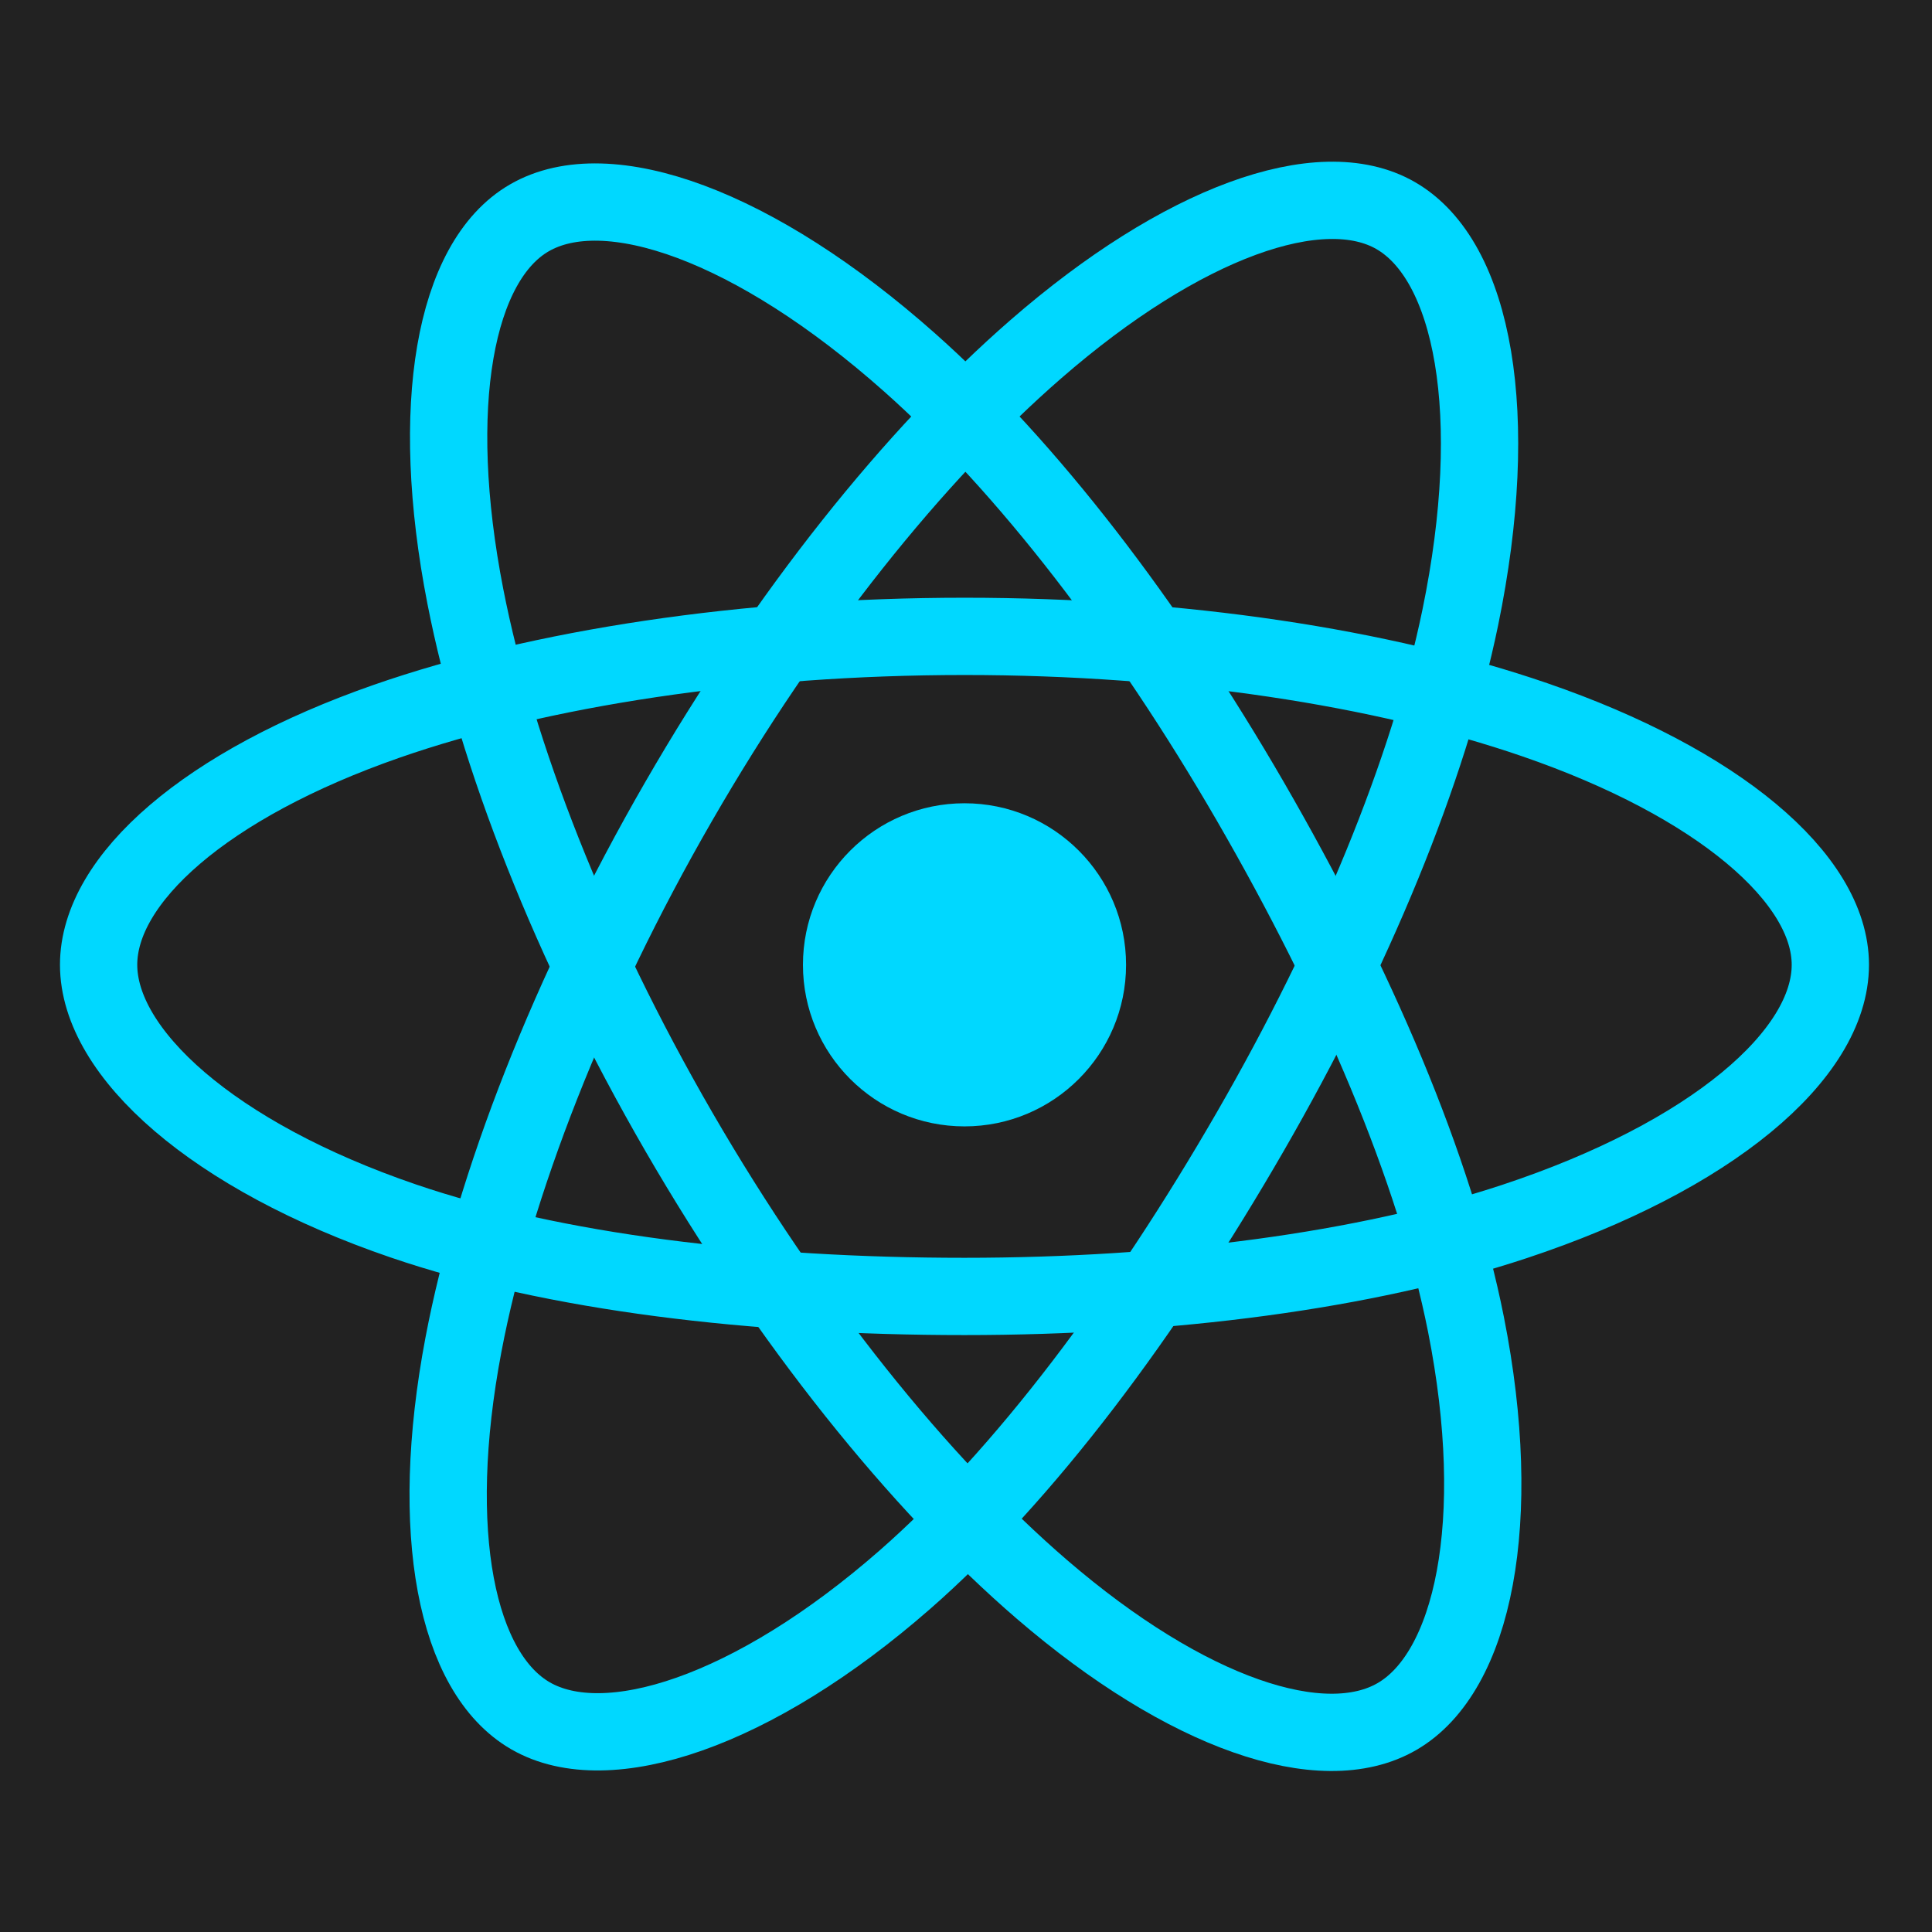
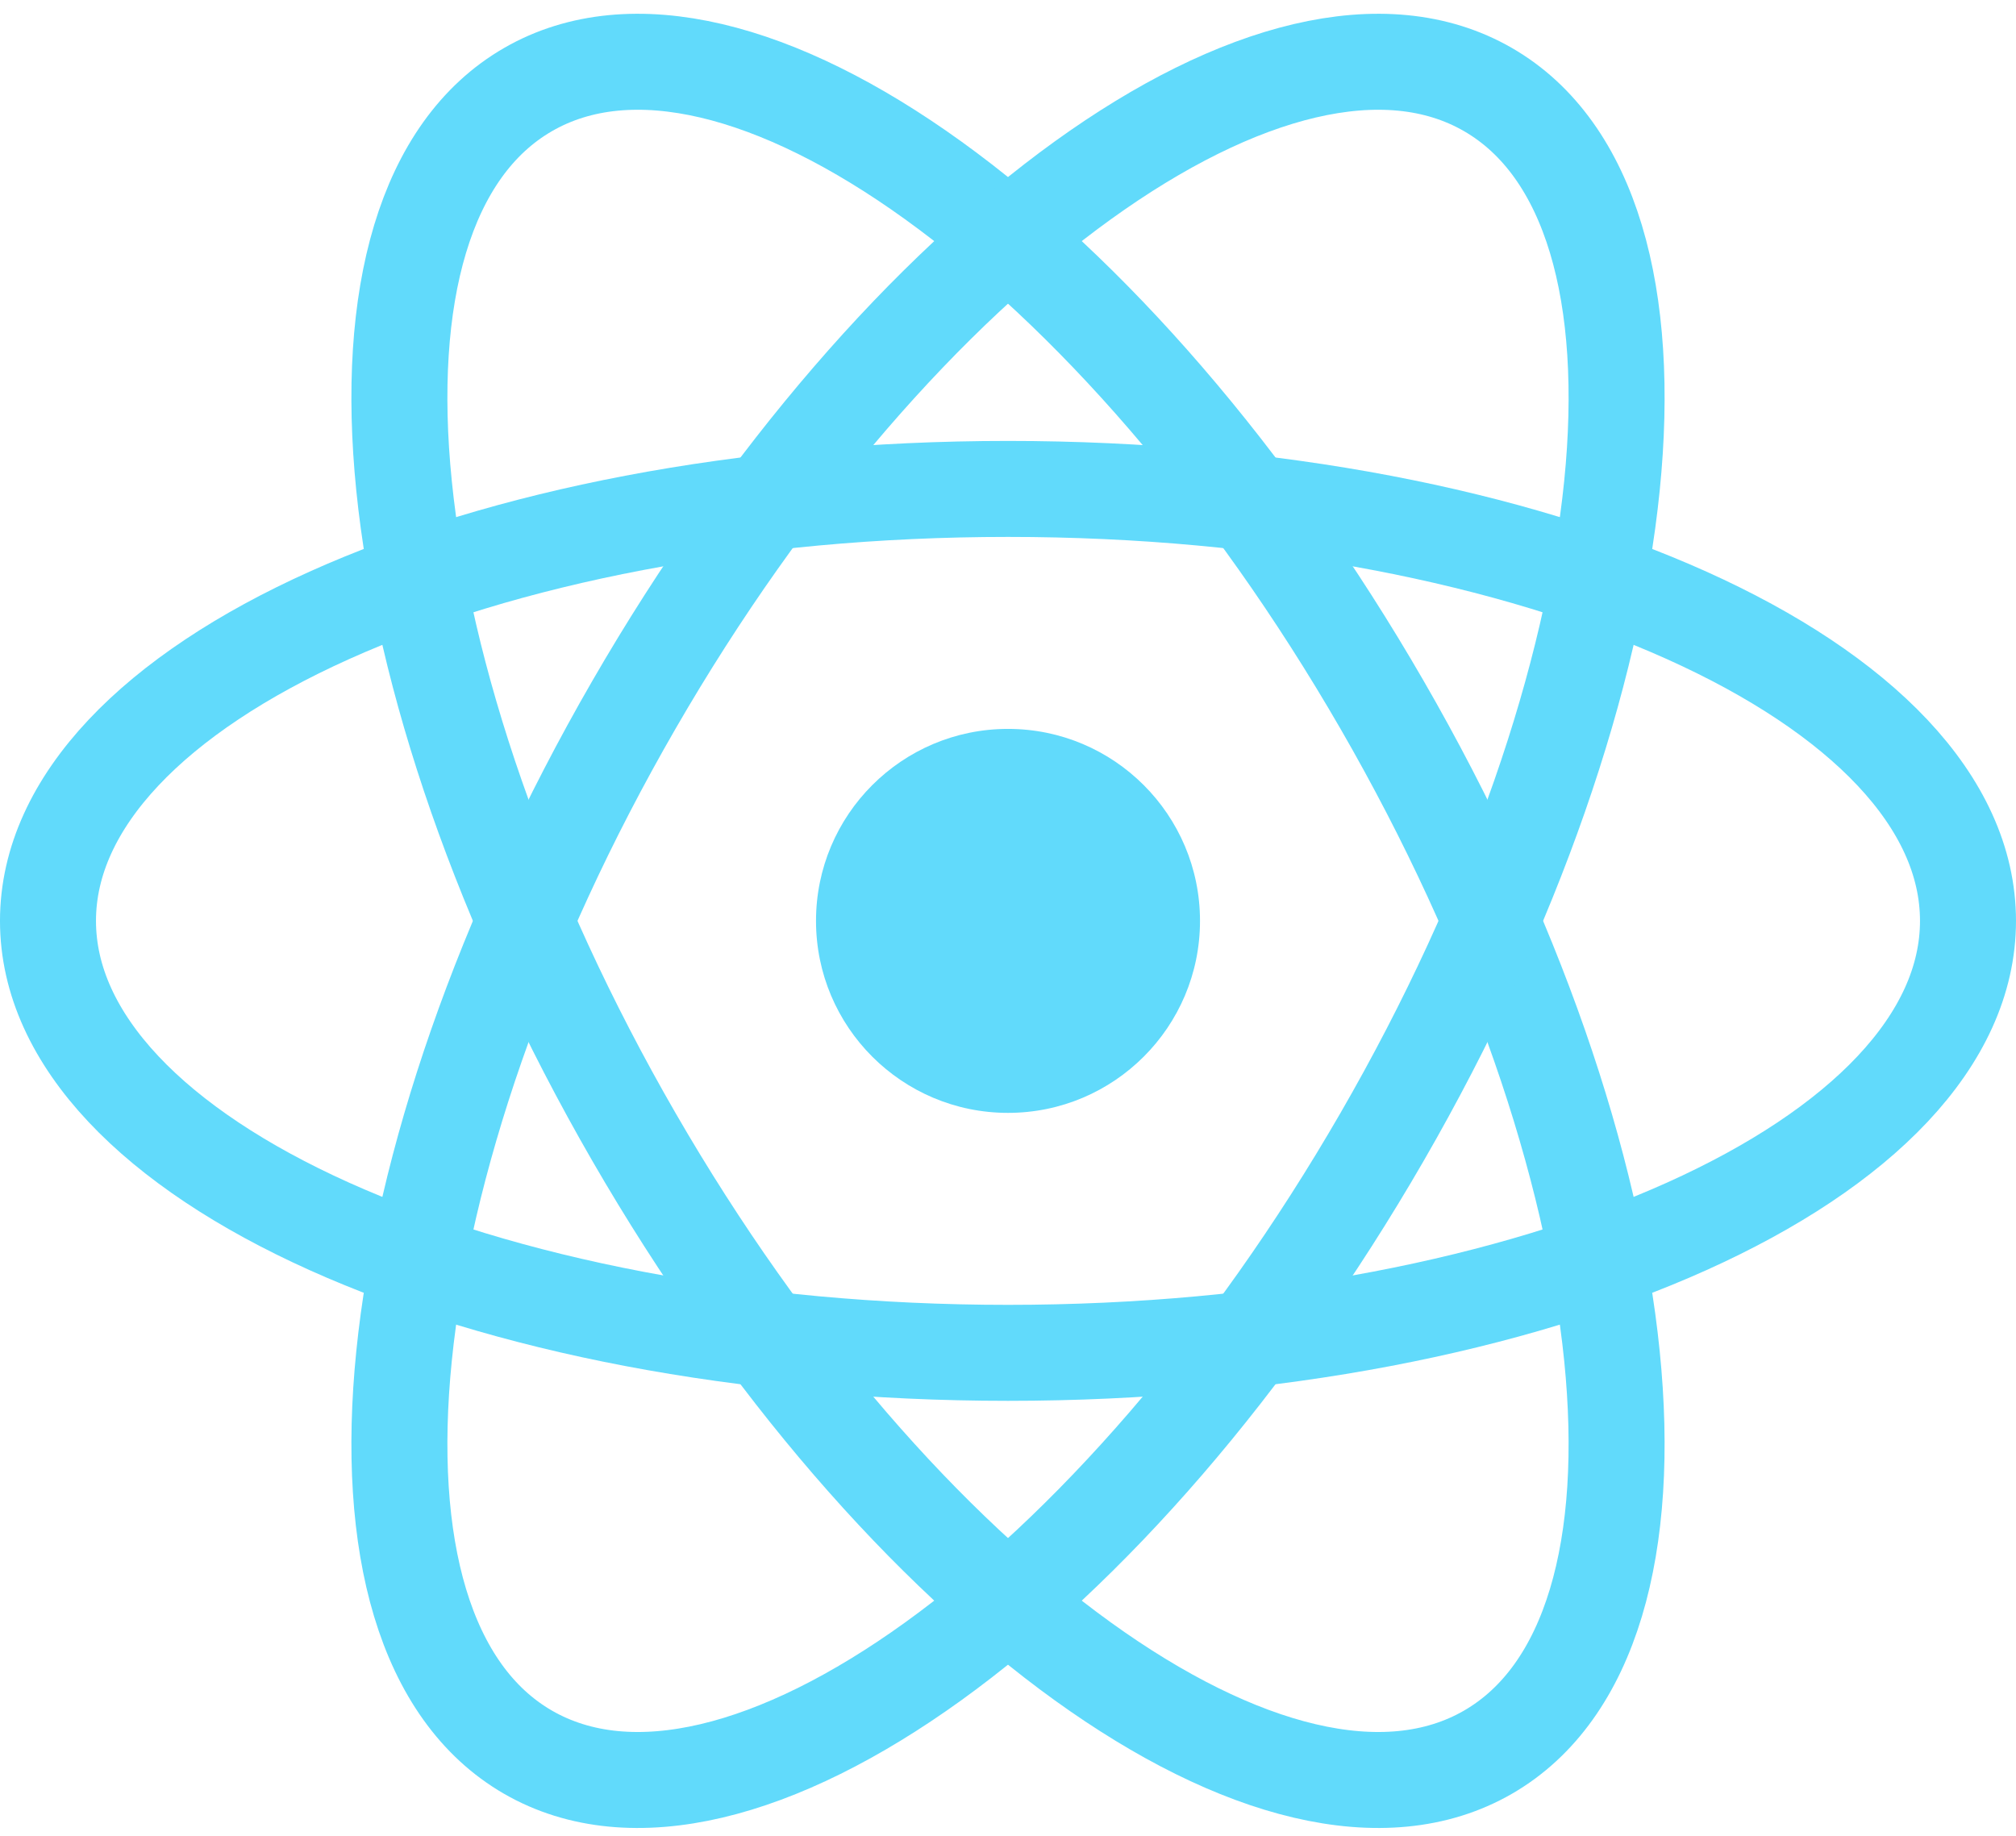
- <svg xmlns="http://www.w3.org/2000/svg" id="Layer_2" viewBox="0 0 3618.6 3618.6" width="3618.6" height="3618.6">
-   <style>.st0{fill:#222}.st1{fill:#00d8ff}.st2{fill:none;stroke:#00d8ff;stroke-width:144.746;stroke-miterlimit:10}</style>
-   <path class="st0" d="M0 0h3618.6v3618.6H0z" />
-   <circle class="st1" cx="1806.5" cy="1807.1" r="302.6" />
-   <path class="st2" d="M1806.5 1191.9c406.2 0 783.6 58.3 1068.1 156.2 342.8 118 553.6 296.9 553.6 458.9 0 168.8-223.4 358.9-591.5 480.8-278.3 92.2-644.6 140.4-1030.2 140.4-395.4 0-769.7-45.2-1051.2-141.4-356.1-121.7-570.6-314.2-570.6-479.8 0-160.7 201.3-338.2 539.3-456 285.6-99.5 672.3-159.1 1082.5-159.1z" />
-   <path class="st2" d="M1271 1501.3c202.9-351.9 442-649.7 669-847.2 273.5-238 533.8-331.2 674.1-250.3 146.2 84.3 199.3 372.8 121 752.7-59.2 287.2-200.4 628.5-393.1 962.6-197.5 342.5-423.7 644.2-647.6 840-283.3 247.7-557.3 337.3-700.7 254.6-139.2-80.3-192.4-343.3-125.7-695 56.4-297.4 198-662.1 403-1017.4z" />
-   <path class="st2" d="M1271.5 2119.8c-203.5-351.6-342.1-707.4-399.9-1002.7-69.6-355.8-20.4-627.9 119.8-709 146.1-84.6 422.5 13.5 712.5 271 219.3 194.7 444.4 487.5 637.6 821.3 198.1 342.2 346.6 688.8 404.3 980.5 73.1 369.2 13.9 651.3-129.4 734.2-139.1 80.5-393.5-4.7-664.9-238.2-229.2-197.3-474.5-502.1-680-857.1z" />
+ <svg xmlns="http://www.w3.org/2000/svg" width="112" height="102" fill="none">
+   <path fill="#61dafb" d="M56 61.832c5.891 0 10.667-4.776 10.667-10.667S61.89 40.498 56 40.498c-5.89 0-10.666 4.776-10.666 10.667S50.108 61.832 56 61.832Z" />
+   <path stroke="#61dafb" stroke-width="5.333" d="M56 75.165c29.455 0 53.333-10.745 53.333-24s-23.878-24-53.333-24-53.334 10.745-53.334 24 23.879 24 53.334 24Z" />
+   <path stroke="#61dafb" stroke-width="5.333" d="M35.215 63.165c14.728 25.509 35.972 40.815 47.451 34.188 11.48-6.628 8.846-32.68-5.882-58.188-14.727-25.51-35.972-40.816-47.45-34.188-11.48 6.627-8.846 32.679 5.881 58.188Z" />
+   <path stroke="#61dafb" stroke-width="5.333" d="M35.215 39.165c-14.727 25.509-17.36 51.56-5.882 58.188 11.48 6.627 32.724-8.68 47.451-34.188 14.728-25.51 17.362-51.56 5.883-58.188-11.48-6.628-32.724 8.679-47.452 34.188Z" />
</svg>
